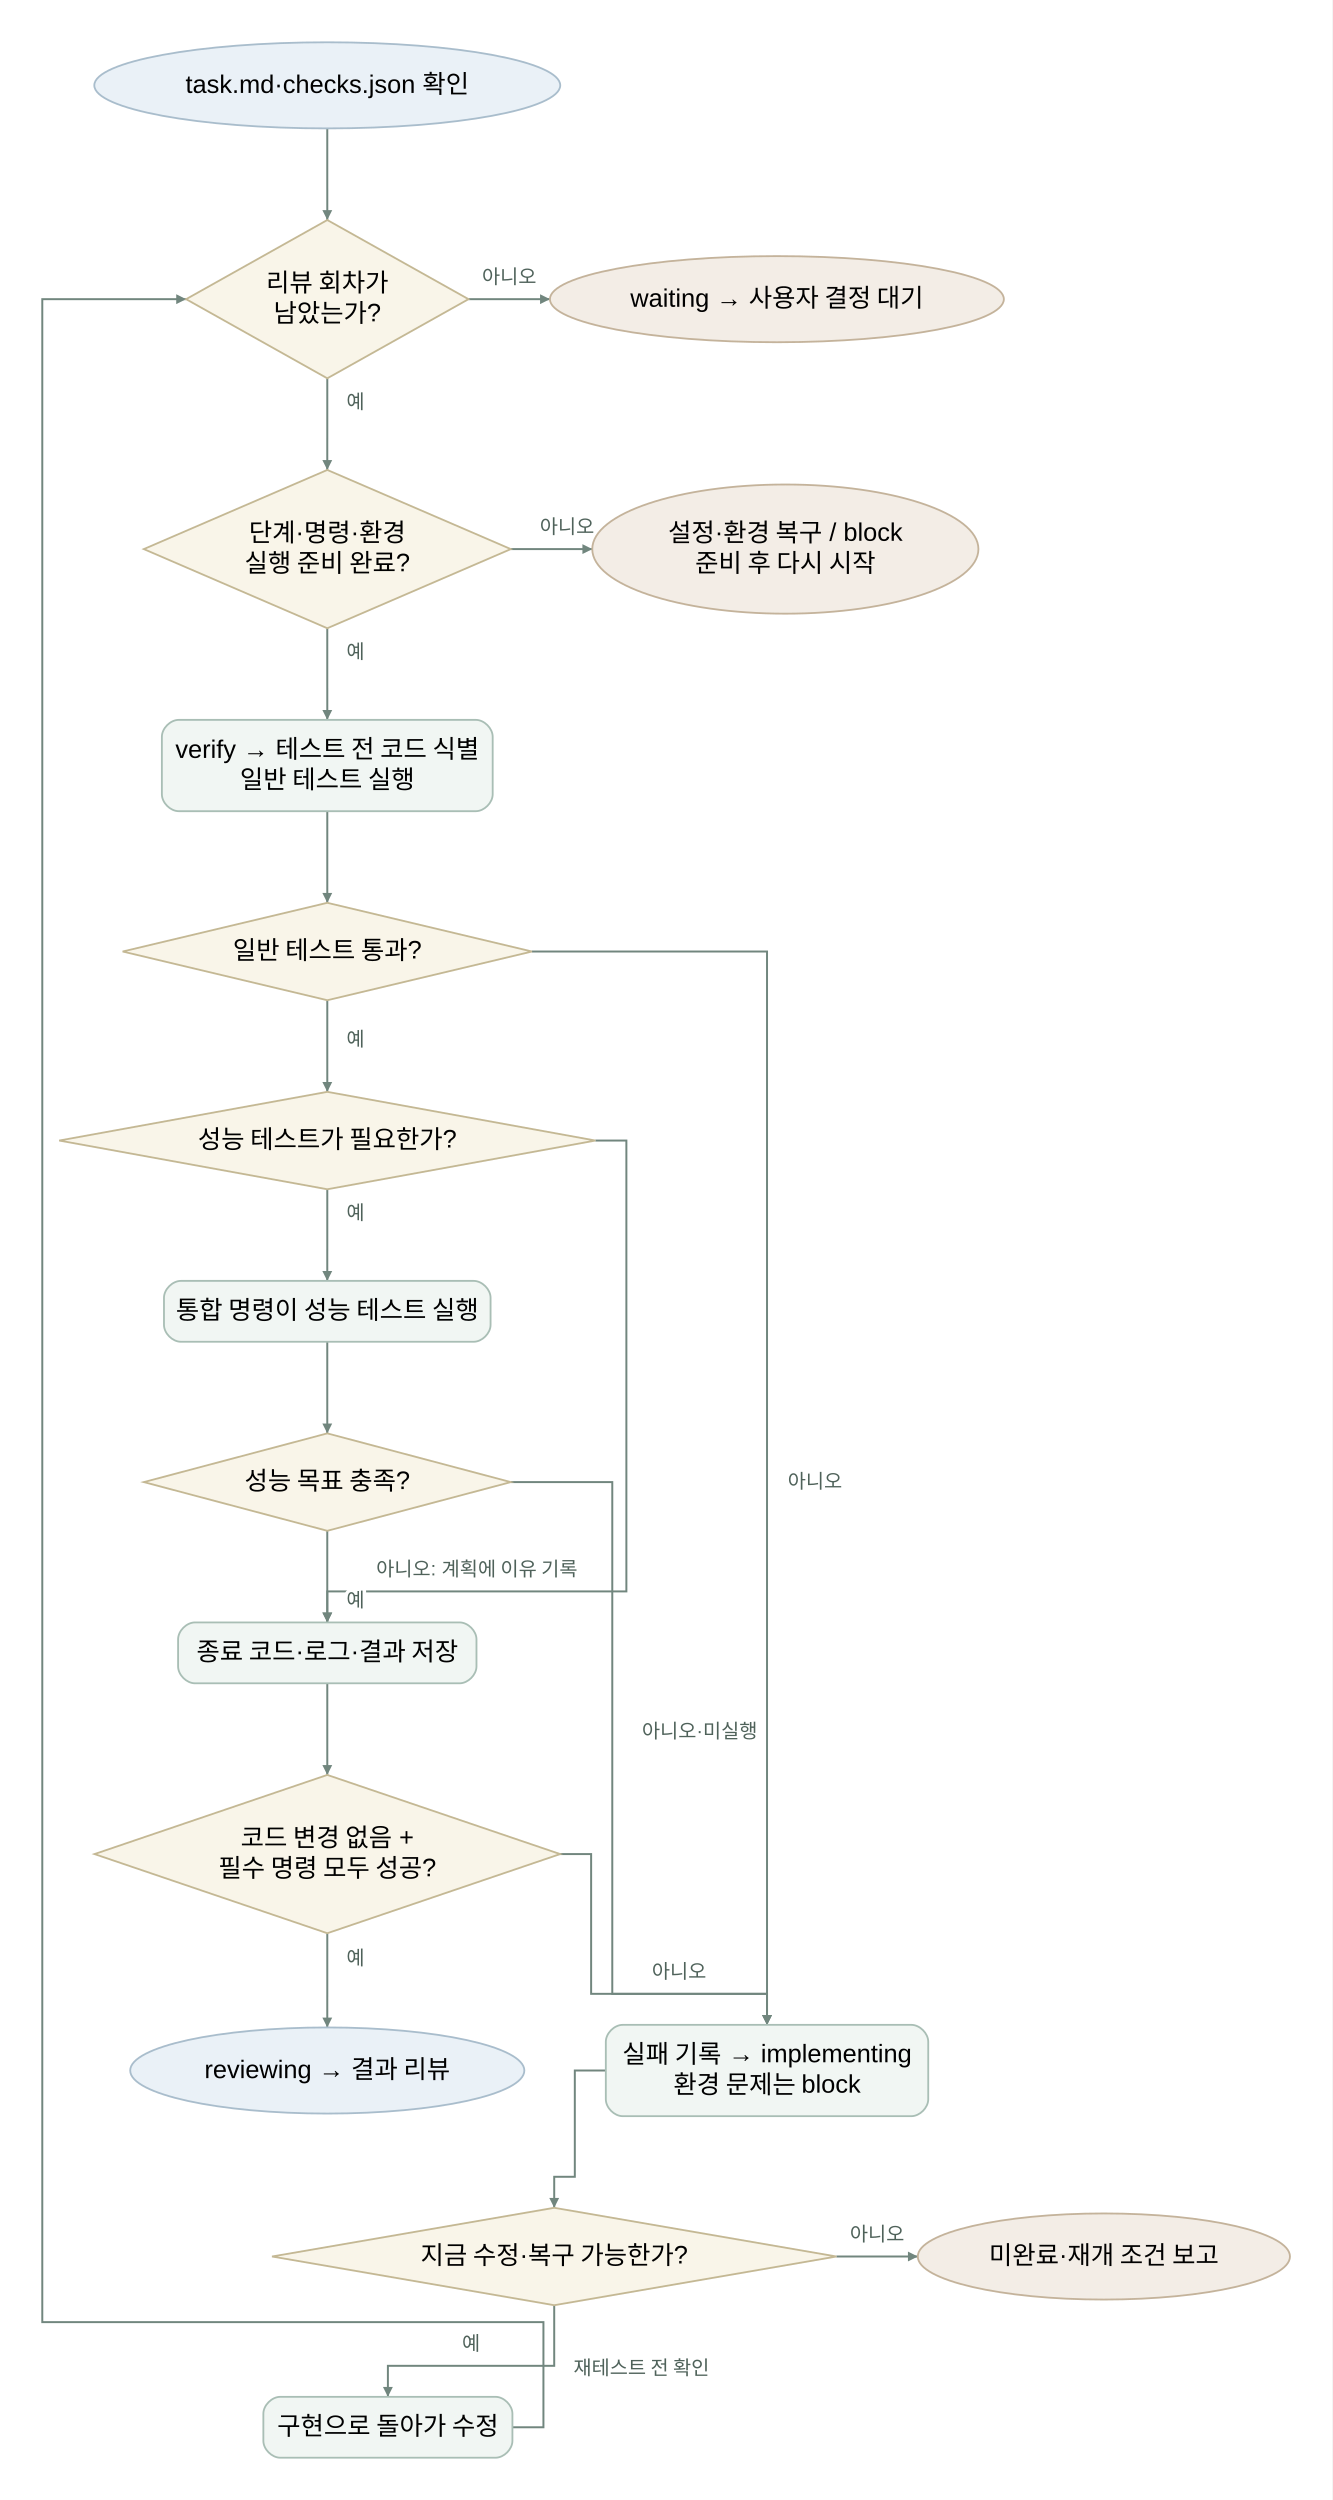
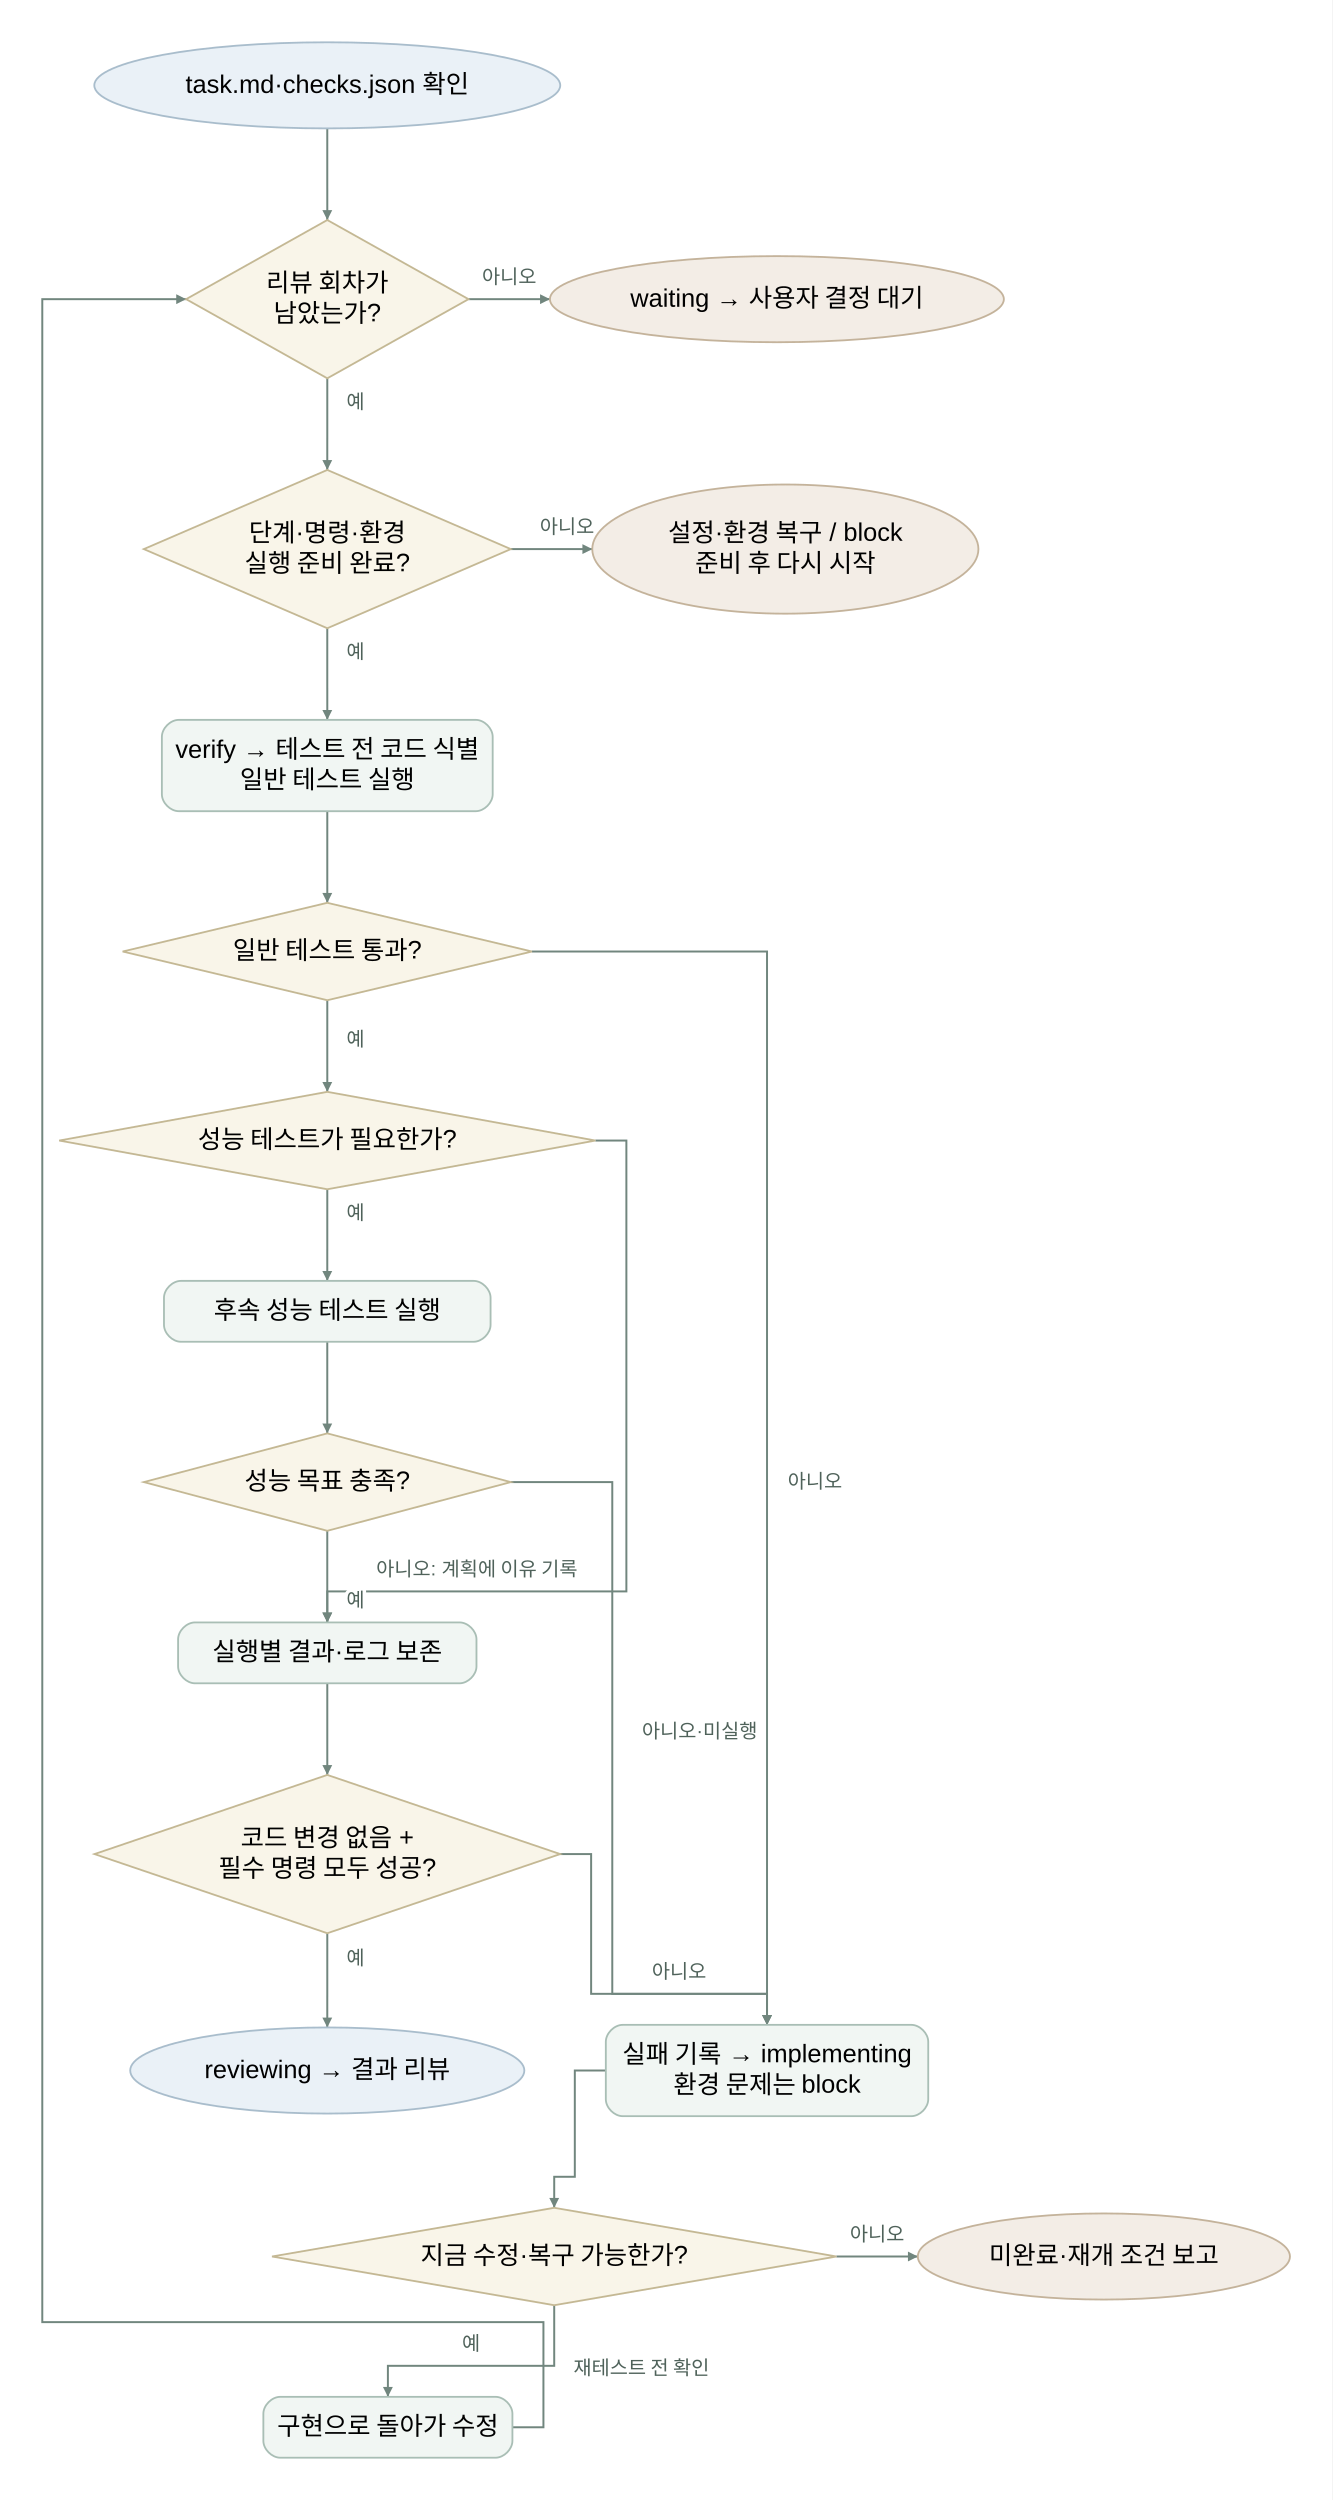
<svg xmlns="http://www.w3.org/2000/svg" role="img" aria-label="5. 테스트" width="945.22" height="1773.74" viewBox="0 0 945.22 1773.74">
  <rect x="0" y="0" width="945.22" height="1773.74" fill="#ffffff" aria-hidden="true" />
  <g id="graph0" class="graph" transform="translate(-71.85 1743.74)">
    <g id="edge1" class="edge">
      <path d="M 304.05,-1652.64 L 304.05,-1609.64 L 304.06,-1609.64 L 304.06,-1587.64" fill="none" stroke="#71867e" stroke-width="1.4" marker-end="url(#flow-arrow)" />
    </g>
    <g id="edge2" class="edge">
      <path d="M 404.23,-1531.48 L 462.02,-1531.48" fill="none" stroke="#71867e" stroke-width="1.4" marker-end="url(#flow-arrow)" />
      <text x="433.125" y="-1542.48" text-anchor="middle" font-family="Arial, sans-serif" font-size="14" fill="#4f625a" stroke="white" stroke-width="5" paint-order="stroke" stroke-linejoin="round">아니오</text>
    </g>
    <g id="edge3" class="edge">
      <path d="M 304.06,-1475.32 L 304.06,-1432.32 L 304.05,-1432.32 L 304.05,-1410.32" fill="none" stroke="#71867e" stroke-width="1.4" marker-end="url(#flow-arrow)" />
      <text x="324.055" y="-1453.82" text-anchor="middle" font-family="Arial, sans-serif" font-size="14" fill="#4f625a" stroke="white" stroke-width="5" paint-order="stroke" stroke-linejoin="round">예</text>
    </g>
    <g id="edge4" class="edge">
      <path d="M 434.24,-1354.16 L 456.24,-1354.16 L 456.24,-1354.16 L 492.07,-1354.16" fill="none" stroke="#71867e" stroke-width="1.4" marker-end="url(#flow-arrow)" />
      <text x="474.155" y="-1365.16" text-anchor="middle" font-family="Arial, sans-serif" font-size="14" fill="#4f625a" stroke="white" stroke-width="5" paint-order="stroke" stroke-linejoin="round">아니오</text>
    </g>
    <g id="edge5" class="edge">
      <path d="M 304.05,-1298.00 L 304.05,-1255.00 L 304.06,-1255.00 L 304.06,-1233.00" fill="none" stroke="#71867e" stroke-width="1.4" marker-end="url(#flow-arrow)" />
      <text x="324.05" y="-1276.5" text-anchor="middle" font-family="Arial, sans-serif" font-size="14" fill="#4f625a" stroke="white" stroke-width="5" paint-order="stroke" stroke-linejoin="round">예</text>
    </g>
    <g id="edge6" class="edge">
      <path d="M 304.06,-1168.20 L 304.06,-1103.20" fill="none" stroke="#71867e" stroke-width="1.4" marker-end="url(#flow-arrow)" />
    </g>
    <g id="edge8" class="edge">
      <path d="M 304.06,-1034.08 L 304.06,-969.08" fill="none" stroke="#71867e" stroke-width="1.4" marker-end="url(#flow-arrow)" />
      <text x="324.055" y="-1001.58" text-anchor="middle" font-family="Arial, sans-serif" font-size="14" fill="#4f625a" stroke="white" stroke-width="5" paint-order="stroke" stroke-linejoin="round">예</text>
    </g>
    <g id="edge7" class="edge">
      <path d="M 449.25,-1068.64 L 616.05,-1068.64 L 616.05,-307.12" fill="none" stroke="#71867e" stroke-width="1.4" marker-end="url(#flow-arrow)" />
      <text x="650.055" y="-687.88" text-anchor="middle" font-family="Arial, sans-serif" font-size="14" fill="#4f625a" stroke="white" stroke-width="5" paint-order="stroke" stroke-linejoin="round">아니오</text>
    </g>
    <g id="edge10" class="edge">
      <path d="M 304.06,-899.96 L 304.06,-856.96 L 304.05,-856.96 L 304.05,-834.96" fill="none" stroke="#71867e" stroke-width="1.4" marker-end="url(#flow-arrow)" />
      <text x="324.055" y="-878.46" text-anchor="middle" font-family="Arial, sans-serif" font-size="14" fill="#4f625a" stroke="white" stroke-width="5" paint-order="stroke" stroke-linejoin="round">예</text>
    </g>
    <g id="edge9" class="edge">
      <path d="M 494.26,-934.52 L 516.26,-934.52 L 516.26,-614.64 L 304.06,-614.64 L 304.06,-592.64" fill="none" stroke="#71867e" stroke-width="1.4" marker-end="url(#flow-arrow)" />
      <text x="410.158" y="-625.64" text-anchor="middle" font-family="Arial, sans-serif" font-size="14" fill="#4f625a" stroke="white" stroke-width="5" paint-order="stroke" stroke-linejoin="round">아니오: 계획에 이유 기록</text>
    </g>
    <g id="edge11" class="edge">
      <path d="M 304.05,-791.76 L 304.05,-726.76" fill="none" stroke="#71867e" stroke-width="1.4" marker-end="url(#flow-arrow)" />
    </g>
    <g id="edge13" class="edge">
      <path d="M 304.05,-657.64 L 304.05,-614.64 L 304.06,-614.64 L 304.06,-592.64" fill="none" stroke="#71867e" stroke-width="1.4" marker-end="url(#flow-arrow)" />
      <text x="324.055" y="-603.64" text-anchor="middle" font-family="Arial, sans-serif" font-size="14" fill="#4f625a" stroke="white" stroke-width="5" paint-order="stroke" stroke-linejoin="round">예</text>
    </g>
    <g id="edge12" class="edge">
      <path d="M 434.24,-692.20 L 506.26,-692.20 L 506.26,-329.12 L 616.05,-329.12 L 616.05,-307.12" fill="none" stroke="#71867e" stroke-width="1.4" marker-end="url(#flow-arrow)" />
      <text x="568.26" y="-510.66" text-anchor="middle" font-family="Arial, sans-serif" font-size="14" fill="#4f625a" stroke="white" stroke-width="5" paint-order="stroke" stroke-linejoin="round">아니오·미실행</text>
    </g>
    <g id="edge14" class="edge">
      <path d="M 304.06,-549.44 L 304.06,-484.44" fill="none" stroke="#71867e" stroke-width="1.4" marker-end="url(#flow-arrow)" />
    </g>
    <g id="edge16" class="edge">
      <path d="M 469.25,-428.28 L 491.25,-428.28 L 491.25,-329.12 L 616.05,-329.12 L 616.05,-307.12" fill="none" stroke="#71867e" stroke-width="1.4" marker-end="url(#flow-arrow)" />
      <text x="553.652" y="-340.12" text-anchor="middle" font-family="Arial, sans-serif" font-size="14" fill="#4f625a" stroke="white" stroke-width="5" paint-order="stroke" stroke-linejoin="round">아니오</text>
    </g>
    <g id="edge15" class="edge">
      <path d="M 304.06,-372.12 L 304.06,-327.27 L 304.05,-327.27 L 304.05,-305.27" fill="none" stroke="#71867e" stroke-width="1.4" marker-end="url(#flow-arrow)" />
      <text x="324.055" y="-349.695" text-anchor="middle" font-family="Arial, sans-serif" font-size="14" fill="#4f625a" stroke="white" stroke-width="5" paint-order="stroke" stroke-linejoin="round">예</text>
    </g>
    <g id="edge17" class="edge">
      <path d="M 501.68,-274.72 L 479.68,-274.72 L 479.68,-199.32 L 465.06,-199.32 L 465.06,-177.32" fill="none" stroke="#71867e" stroke-width="1.4" marker-end="url(#flow-arrow)" />
    </g>
    <g id="edge18" class="edge">
      <path d="M 665.26,-142.76 L 723.03,-142.76" fill="none" stroke="#71867e" stroke-width="1.4" marker-end="url(#flow-arrow)" />
      <text x="694.145" y="-153.76" text-anchor="middle" font-family="Arial, sans-serif" font-size="14" fill="#4f625a" stroke="white" stroke-width="5" paint-order="stroke" stroke-linejoin="round">아니오</text>
    </g>
    <g id="edge19" class="edge">
      <path d="M 465.06,-108.20 L 465.06,-65.20 L 347.06,-65.20 L 347.06,-43.20" fill="none" stroke="#71867e" stroke-width="1.4" marker-end="url(#flow-arrow)" />
      <text x="406.055" y="-76.2" text-anchor="middle" font-family="Arial, sans-serif" font-size="14" fill="#4f625a" stroke="white" stroke-width="5" paint-order="stroke" stroke-linejoin="round">예</text>
    </g>
    <g id="edge20" class="edge">
      <path d="M 435.41,-21.60 L 457.41,-21.60 L 457.41,-96.20 L 101.85,-96.20 L 101.85,-1531.48 L 203.88,-1531.48" fill="none" stroke="#71867e" stroke-width="1.4" marker-end="url(#flow-arrow)" />
      <text x="526.91" y="-58.9" text-anchor="middle" font-family="Arial, sans-serif" font-size="14" fill="#4f625a" stroke="white" stroke-width="5" paint-order="stroke" stroke-linejoin="round">재테스트 전 확인</text>
    </g>
    <g id="node1" class="node">
      <ellipse fill="#eaf1f7" stroke="#a9bdcc" stroke-width="1.3" cx="304.05" cy="-1683.19" rx="165.29" ry="30.55" />
      <text xml:space="preserve" text-anchor="middle" x="304.05" y="-1677.79" font-family="Arial" font-size="18.00">task.md·checks.json 확인</text>
    </g>
    <g id="node2" class="node">
      <polygon fill="#f9f5e9" stroke="#c4b894" stroke-width="1.3" points="304.05,-1587.64 203.88,-1531.48 304.05,-1475.32 404.23,-1531.48 304.05,-1587.64" />
      <text xml:space="preserve" text-anchor="middle" x="304.05" y="-1536.88" font-family="Arial" font-size="18.00">리뷰 회차가</text>
      <text xml:space="preserve" text-anchor="middle" x="304.05" y="-1515.28" font-family="Arial" font-size="18.00">남았는가?</text>
    </g>
    <g id="node3" class="node">
      <ellipse fill="#f3ede6" stroke="#c4b39b" stroke-width="1.3" cx="623.05" cy="-1531.48" rx="161.03" ry="30.55" />
      <text xml:space="preserve" text-anchor="middle" x="623.05" y="-1526.08" font-family="Arial" font-size="18.00">waiting → 사용자 결정 대기</text>
    </g>
    <g id="node4" class="node">
      <polygon fill="#f9f5e9" stroke="#c4b894" stroke-width="1.3" points="304.05,-1410.32 173.86,-1354.16 304.05,-1298 434.24,-1354.16 304.05,-1410.32" />
      <text xml:space="preserve" text-anchor="middle" x="304.05" y="-1359.56" font-family="Arial" font-size="18.00">단계·명령·환경</text>
      <text xml:space="preserve" text-anchor="middle" x="304.05" y="-1337.96" font-family="Arial" font-size="18.00">실행 준비 완료?</text>
    </g>
    <g id="node5" class="node">
      <ellipse fill="#f3ede6" stroke="#c4b39b" stroke-width="1.3" cx="629.05" cy="-1354.16" rx="136.98" ry="45.82" />
      <text xml:space="preserve" text-anchor="middle" x="629.05" y="-1359.56" font-family="Arial" font-size="18.00">설정·환경 복구 / block</text>
      <text xml:space="preserve" text-anchor="middle" x="629.05" y="-1337.96" font-family="Arial" font-size="18.00">준비 후 다시 시작</text>
    </g>
    <g id="node6" class="node">
      <path fill="#f1f6f3" stroke="#a9beb5" stroke-width="1.3" d="M409.41,-1233C409.41,-1233 198.7,-1233 198.7,-1233 192.7,-1233 186.7,-1227 186.7,-1221 186.7,-1221 186.7,-1180.2 186.7,-1180.2 186.7,-1174.2 192.7,-1168.2 198.7,-1168.2 198.7,-1168.2 409.41,-1168.2 409.41,-1168.2 415.41,-1168.2 421.41,-1174.2 421.41,-1180.2 421.41,-1180.2 421.41,-1221 421.41,-1221 421.41,-1227 415.41,-1233 409.41,-1233" />
      <text xml:space="preserve" text-anchor="middle" x="304.05" y="-1206" font-family="Arial" font-size="18.00">verify → 테스트 전 코드 식별</text>
      <text xml:space="preserve" text-anchor="middle" x="304.05" y="-1184.4" font-family="Arial" font-size="18.00">일반 테스트 실행</text>
    </g>
    <g id="node7" class="node">
      <polygon fill="#f9f5e9" stroke="#c4b894" stroke-width="1.3" points="304.05,-1103.2 158.86,-1068.64 304.05,-1034.08 449.25,-1068.64 304.05,-1103.2" />
      <text xml:space="preserve" text-anchor="middle" x="304.05" y="-1063.24" font-family="Arial" font-size="18.00">일반 테스트 통과?</text>
    </g>
    <g id="node8" class="node">
      <polygon fill="#f9f5e9" stroke="#c4b894" stroke-width="1.3" points="304.05,-969.08 113.85,-934.52 304.05,-899.96 494.26,-934.52 304.05,-969.08" />
      <text xml:space="preserve" text-anchor="middle" x="304.05" y="-929.12" font-family="Arial" font-size="18.00">성능 테스트가 필요한가?</text>
    </g>
    <g id="node9" class="node">
      <path fill="#f1f6f3" stroke="#a9beb5" stroke-width="1.3" d="M407.91,-834.96C407.91,-834.96 200.19,-834.96 200.19,-834.96 194.19,-834.96 188.19,-828.96 188.19,-822.96 188.19,-822.96 188.19,-803.76 188.19,-803.76 188.19,-797.76 194.19,-791.76 200.19,-791.76 200.19,-791.76 407.91,-791.76 407.91,-791.76 413.91,-791.76 419.91,-797.76 419.91,-803.76 419.91,-803.76 419.91,-822.96 419.91,-822.96 419.91,-828.96 413.91,-834.96 407.91,-834.96" />
-       <text xml:space="preserve" text-anchor="middle" x="304.05" y="-807.96" font-family="Arial" font-size="18.00">통합 명령이 성능 테스트 실행</text>
+       <text xml:space="preserve" text-anchor="middle" x="304.05" y="-807.96" font-family="Arial" font-size="18.00">후속 성능 테스트 실행</text>
    </g>
    <g id="node10" class="node">
      <polygon fill="#f9f5e9" stroke="#c4b894" stroke-width="1.3" points="304.05,-726.76 173.86,-692.2 304.05,-657.64 434.24,-692.2 304.05,-726.76" />
      <text xml:space="preserve" text-anchor="middle" x="304.05" y="-686.8" font-family="Arial" font-size="18.00">성능 목표 충족?</text>
    </g>
    <g id="node11" class="node">
      <path fill="#f1f6f3" stroke="#a9beb5" stroke-width="1.3" d="M397.91,-592.64C397.91,-592.64 210.2,-592.64 210.2,-592.64 204.2,-592.64 198.2,-586.64 198.2,-580.64 198.2,-580.64 198.2,-561.44 198.2,-561.44 198.2,-555.44 204.2,-549.44 210.2,-549.44 210.2,-549.44 397.91,-549.44 397.91,-549.44 403.91,-549.44 409.91,-555.44 409.91,-561.44 409.91,-561.44 409.91,-580.64 409.91,-580.64 409.91,-586.64 403.91,-592.64 397.91,-592.64" />
-       <text xml:space="preserve" text-anchor="middle" x="304.05" y="-565.64" font-family="Arial" font-size="18.00">종료 코드·로그·결과 저장</text>
+       <text xml:space="preserve" text-anchor="middle" x="304.05" y="-565.64" font-family="Arial" font-size="18.00">실행별 결과·로그 보존</text>
    </g>
    <g id="node12" class="node">
      <polygon fill="#f9f5e9" stroke="#c4b894" stroke-width="1.3" points="304.05,-484.44 138.86,-428.28 304.05,-372.12 469.25,-428.28 304.05,-484.44" />
      <text xml:space="preserve" text-anchor="middle" x="304.05" y="-433.68" font-family="Arial" font-size="18.00">코드 변경 없음 +</text>
      <text xml:space="preserve" text-anchor="middle" x="304.05" y="-412.08" font-family="Arial" font-size="18.00">필수 명령 모두 성공?</text>
    </g>
    <g id="node13" class="node">
      <path fill="#f1f6f3" stroke="#a9beb5" stroke-width="1.3" d="M718.43,-307.12C718.43,-307.12 513.68,-307.12 513.68,-307.12 507.68,-307.12 501.68,-301.12 501.68,-295.12 501.68,-295.12 501.68,-254.32 501.68,-254.32 501.68,-248.32 507.68,-242.32 513.68,-242.32 513.68,-242.32 718.43,-242.32 718.43,-242.32 724.43,-242.32 730.43,-248.32 730.43,-254.32 730.43,-254.32 730.43,-295.12 730.43,-295.12 730.43,-301.12 724.43,-307.12 718.43,-307.12" />
      <text xml:space="preserve" text-anchor="middle" x="616.05" y="-280.12" font-family="Arial" font-size="18.00">실패 기록 → implementing</text>
      <text xml:space="preserve" text-anchor="middle" x="616.05" y="-258.52" font-family="Arial" font-size="18.00">환경 문제는 block</text>
    </g>
    <g id="node14" class="node">
      <polygon fill="#f9f5e9" stroke="#c4b894" stroke-width="1.3" points="465.05,-177.32 264.85,-142.76 465.05,-108.2 665.26,-142.76 465.05,-177.32" />
      <text xml:space="preserve" text-anchor="middle" x="465.05" y="-137.36" font-family="Arial" font-size="18.00">지금 수정·복구 가능한가?</text>
    </g>
    <g id="node15" class="node">
      <ellipse fill="#f3ede6" stroke="#c4b39b" stroke-width="1.3" cx="855.05" cy="-142.76" rx="132.02" ry="30.55" />
      <text xml:space="preserve" text-anchor="middle" x="855.05" y="-137.36" font-family="Arial" font-size="18.00">미완료·재개 조건 보고</text>
    </g>
    <g id="node16" class="node">
      <path fill="#f1f6f3" stroke="#a9beb5" stroke-width="1.3" d="M423.41,-43.2C423.41,-43.2 270.7,-43.2 270.7,-43.2 264.7,-43.2 258.7,-37.2 258.7,-31.2 258.7,-31.2 258.7,-12 258.7,-12 258.7,-6 264.7,0 270.7,0 270.7,0 423.41,0 423.41,0 429.41,0 435.41,-6 435.41,-12 435.41,-12 435.41,-31.2 435.41,-31.2 435.41,-37.2 429.41,-43.2 423.41,-43.2" />
      <text xml:space="preserve" text-anchor="middle" x="347.05" y="-16.2" font-family="Arial" font-size="18.00">구현으로 돌아가 수정</text>
    </g>
    <g id="node17" class="node">
      <ellipse fill="#eaf1f7" stroke="#a9bdcc" stroke-width="1.3" cx="304.05" cy="-274.72" rx="139.82" ry="30.55" />
      <text xml:space="preserve" text-anchor="middle" x="304.05" y="-269.32" font-family="Arial" font-size="18.00">reviewing → 결과 리뷰</text>
    </g>
  </g>
  <defs>
    <marker id="flow-arrow" viewBox="0 0 10 10" refX="10" refY="5" markerWidth="7" markerHeight="7" orient="auto" markerUnits="userSpaceOnUse">
      <path d="M 0 0 L 10 5 L 0 10 Z" fill="#71867e" />
    </marker>
  </defs>
</svg>
